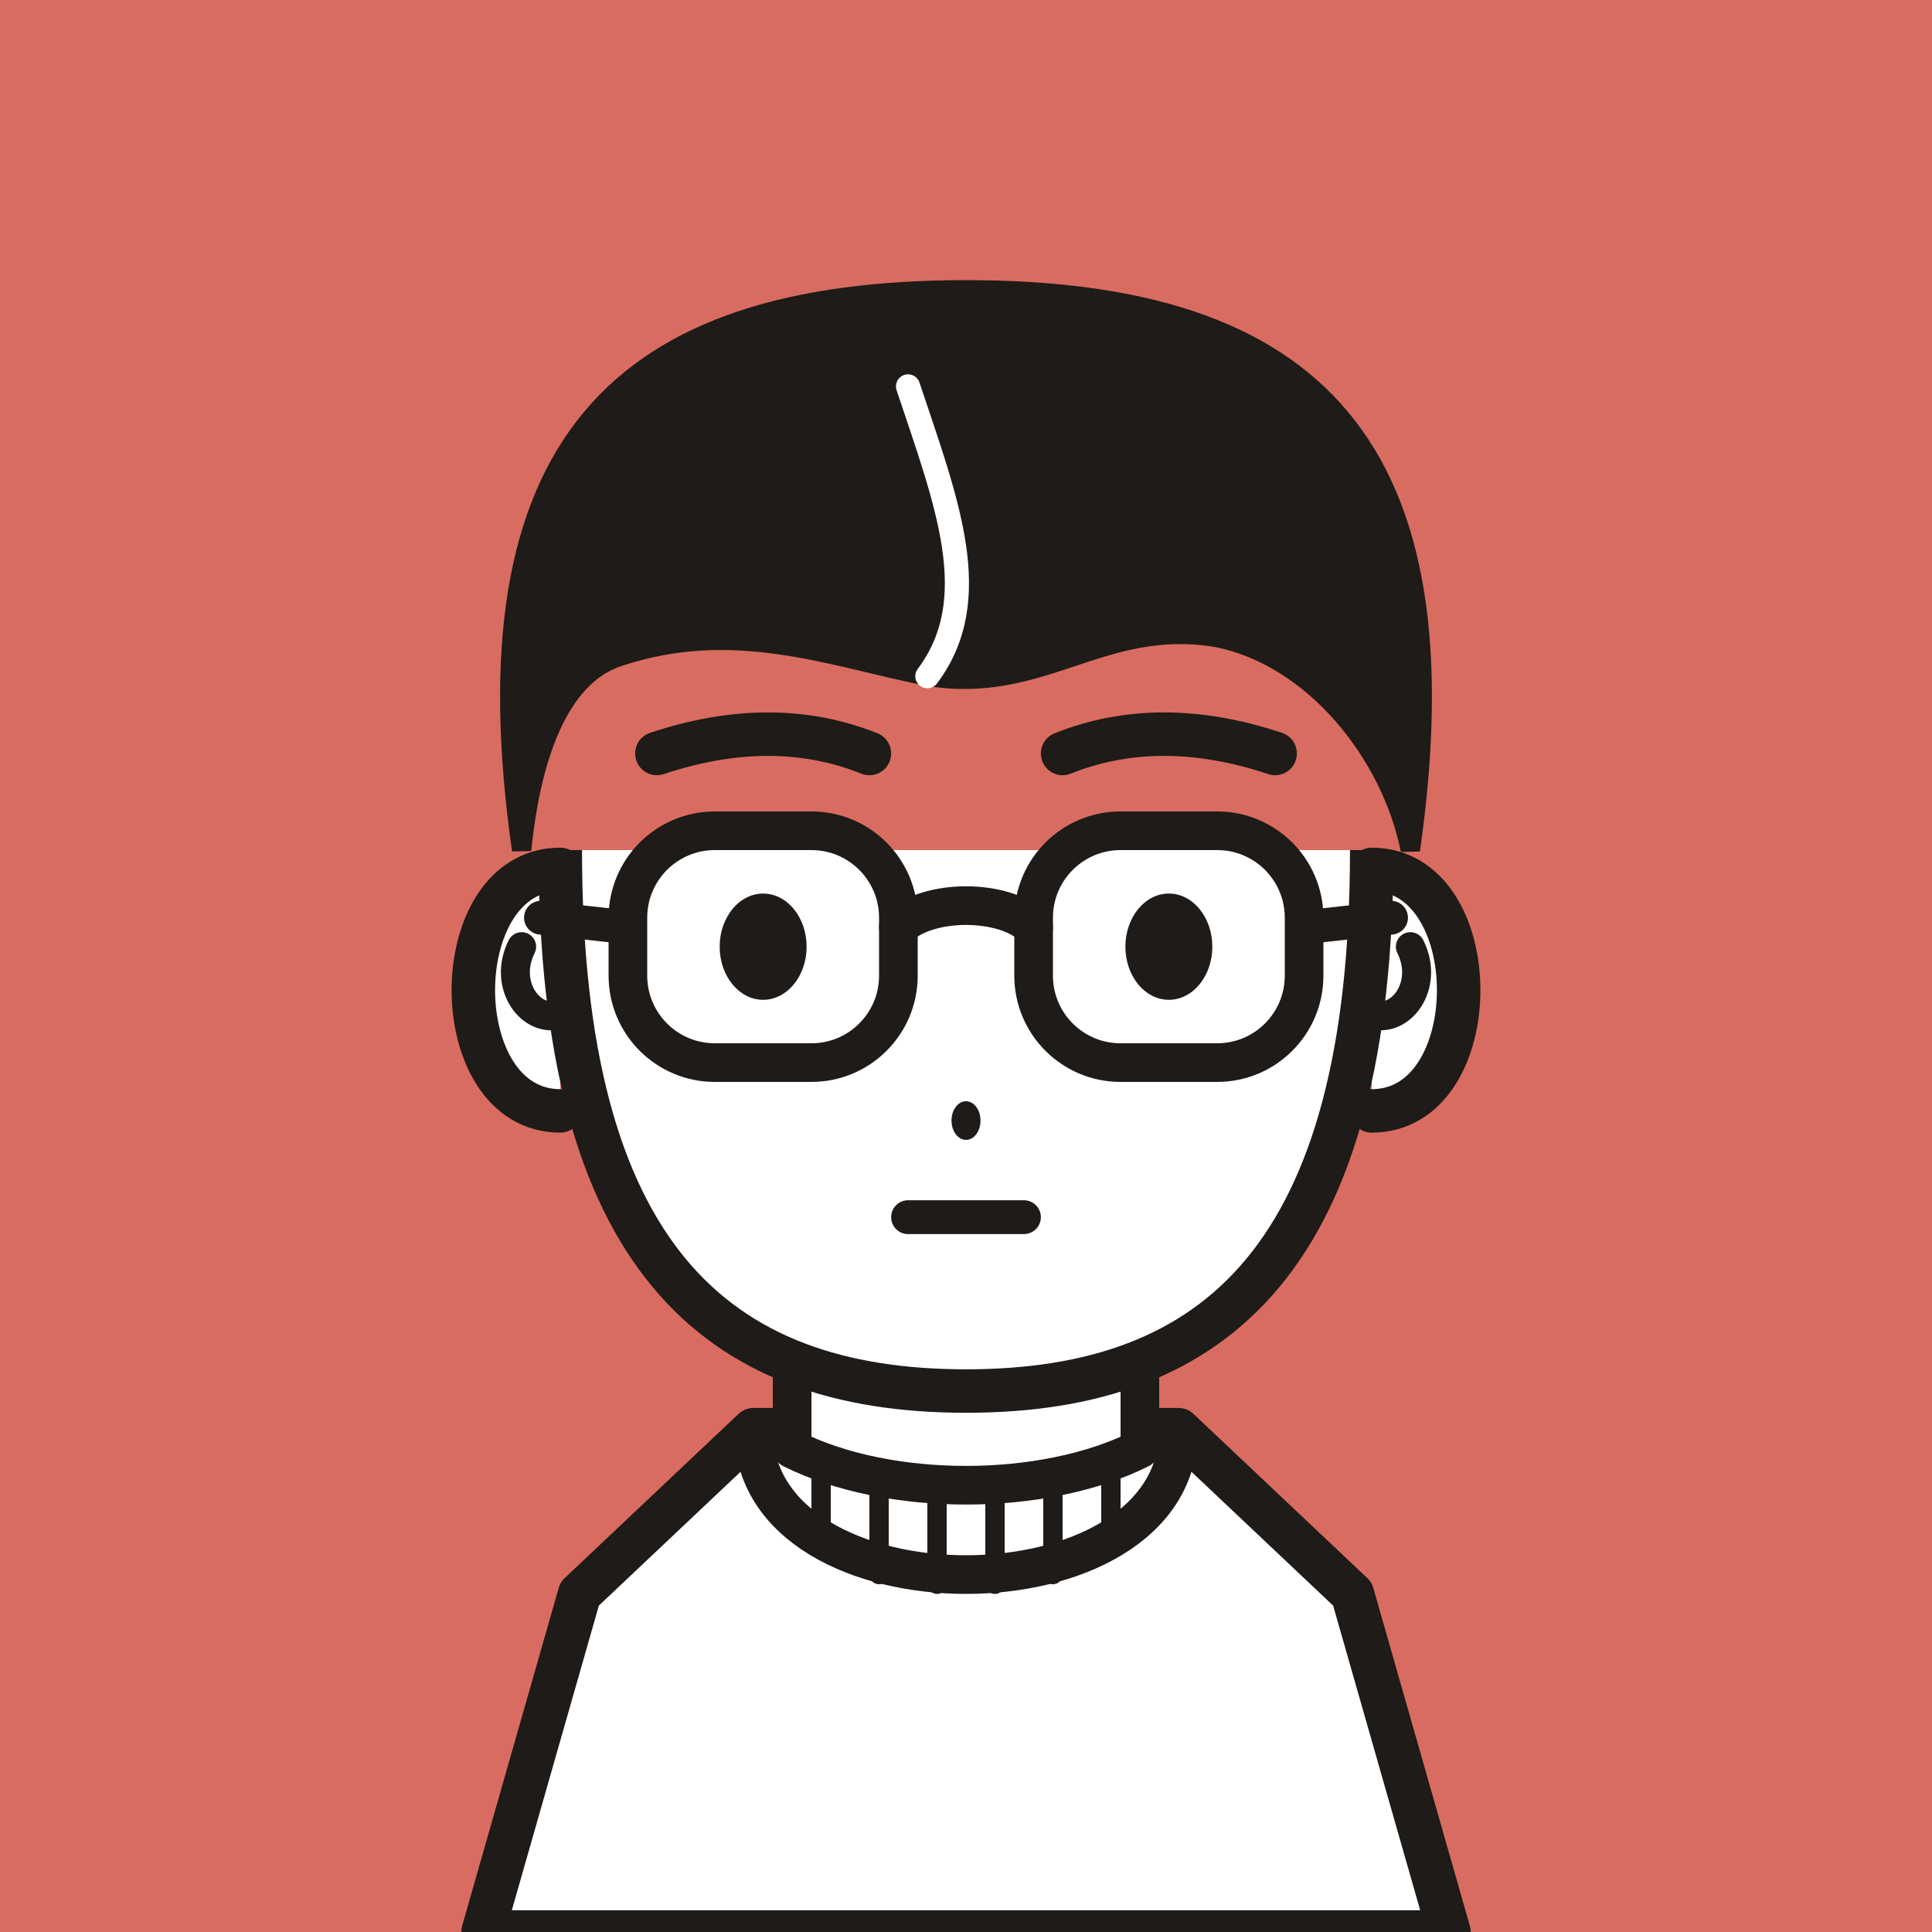
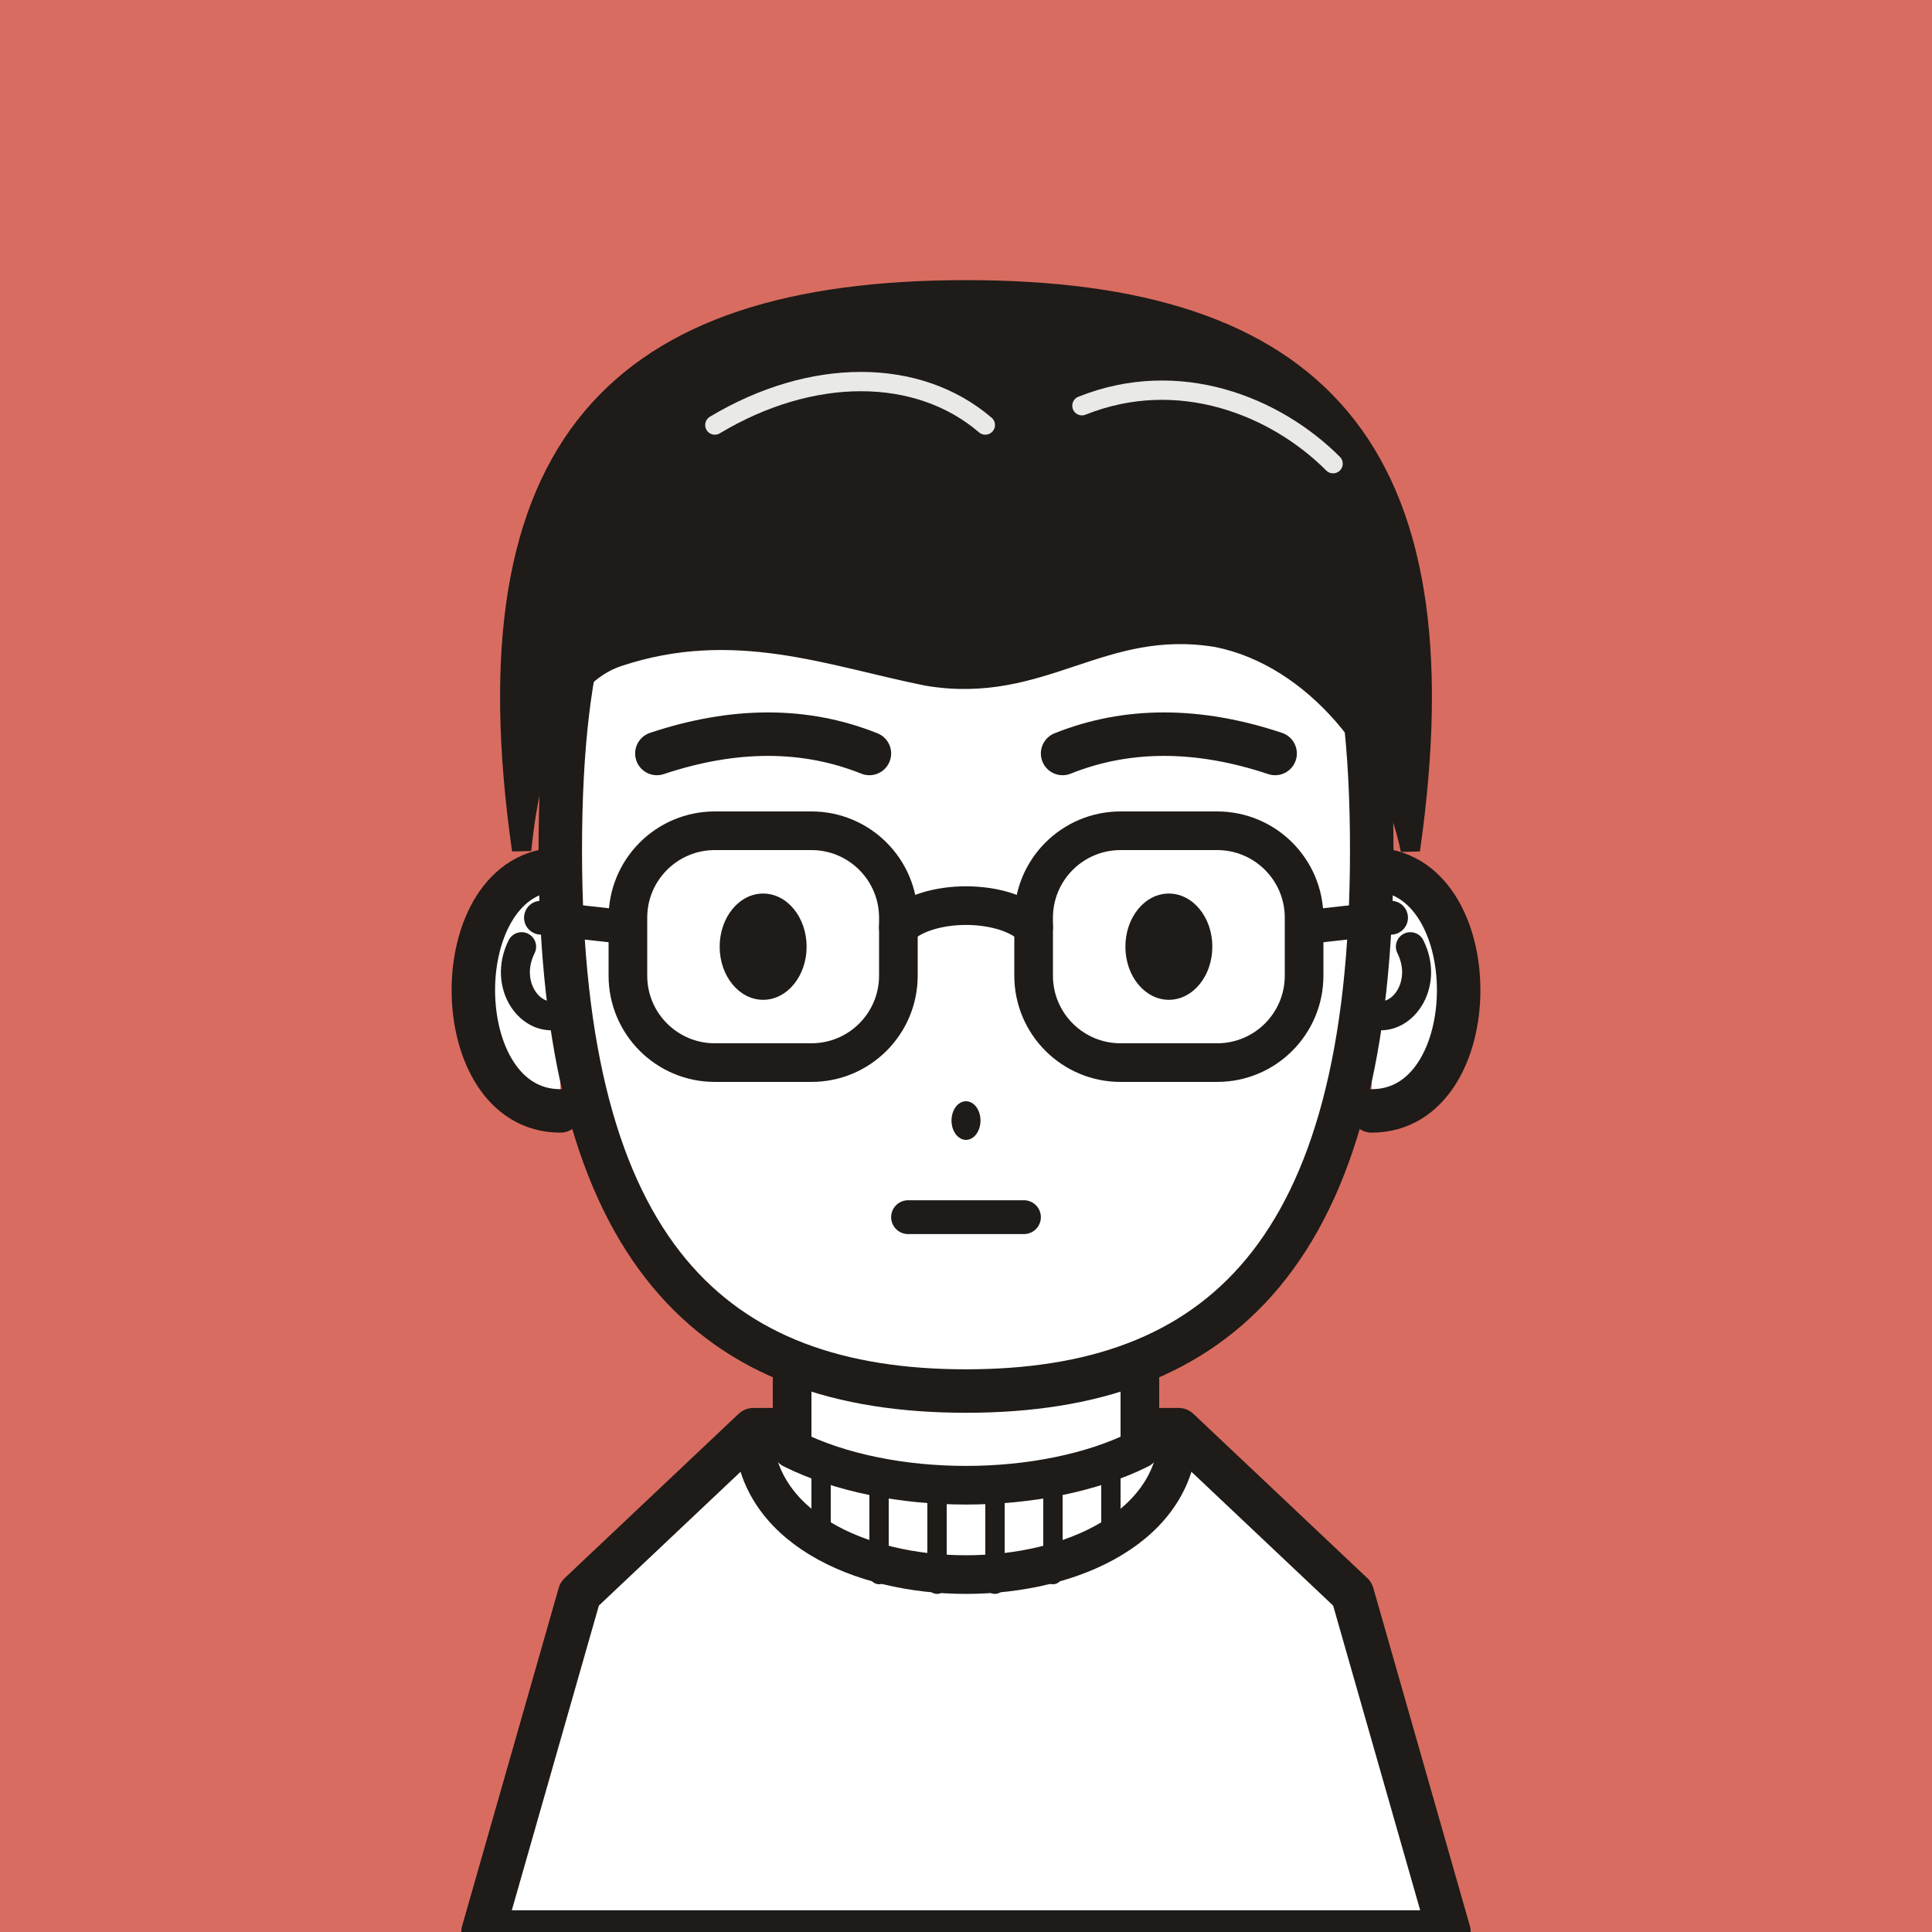
<svg xmlns="http://www.w3.org/2000/svg" viewBox="0 0 200 200" width="100%" height="100%">
  <rect width="200" height="200" fill="#d96c60" />
  <path d="M 50,200 L 60,165 L 78,148 L 122,148 L 140,165 L 150,200 Z" fill="#ffffff" stroke="#1e1b18" stroke-width="4.5" stroke-linejoin="round" />
  <path d="M 78,148 C 78,168 122,168 122,148" fill="#ffffff" stroke="#1e1b18" stroke-width="4" stroke-linejoin="round" />
  <path d="M 85,152 L 85,160" stroke="#1e1b18" stroke-width="2" stroke-linecap="round" />
  <path d="M 91,154 L 91,163" stroke="#1e1b18" stroke-width="2" stroke-linecap="round" />
  <path d="M 97,155 L 97,164" stroke="#1e1b18" stroke-width="2" stroke-linecap="round" />
  <path d="M 103,155 L 103,164" stroke="#1e1b18" stroke-width="2" stroke-linecap="round" />
  <path d="M 109,154 L 109,163" stroke="#1e1b18" stroke-width="2" stroke-linecap="round" />
  <path d="M 115,152 L 115,160" stroke="#1e1b18" stroke-width="2" stroke-linecap="round" />
  <path d="M 82,118 L 82,150 C 92,155 108,155 118,150 L 118,118 Z" fill="#ffffff" stroke="#1e1b18" stroke-width="4" stroke-linejoin="round" />
  <path d="M 58,90 C 46,90 46,115 58,115" fill="#ffffff" stroke="#1e1b18" stroke-width="4.5" stroke-linecap="round" />
  <path d="M 54,98 C 52,102 55,106 58,105" fill="none" stroke="#1e1b18" stroke-width="3" stroke-linecap="round" />
  <path d="M 142,90 C 154,90 154,115 142,115" fill="#ffffff" stroke="#1e1b18" stroke-width="4.5" stroke-linecap="round" />
  <path d="M 146,98 C 148,102 145,106 142,105" fill="none" stroke="#1e1b18" stroke-width="3" stroke-linecap="round" />
-   <path d="M 58,88 C 58,130 74,144 100,144 C 126,144 142,130 142,88" fill="#ffffff" stroke="#1e1b18" stroke-width="4.5" stroke-linejoin="round" />
+   <path d="M 58,88 C 58,130 74,144 100,144 C 126,144 142,130 142,88 C 142,45 126,45 100,45 C 74,45 58,45 58,88 Z" fill="#ffffff" stroke="#1e1b18" stroke-width="4.5" stroke-linejoin="round" />
  <path d="M 54,88 C 48,46 64,30 100,30 C 136,30 152,46 146,88 C 144,78 136,68 126,66 C 114,64 108,72 96,70 C 86,68 76,64 64,68 C 58,70 55,78 54,88 Z" fill="#1e1b18" stroke="#1e1b18" stroke-width="2" />
-   <path d="M 94,40 C 98,52 102,62 96,70" fill="none" stroke="#ffffff" stroke-width="2.5" stroke-linecap="round" />
+   <path d="M 74,44 C 84,38 95,38 102,44" fill="none" stroke="#ffffff" stroke-width="2" stroke-linecap="round" opacity="0.9" />
+   <path d="M 112,42 C 122,38 132,42 138,48" fill="none" stroke="#ffffff" stroke-width="2" stroke-linecap="round" opacity="0.9" />
  <path d="M 68,78 Q 80,74 90,78" fill="none" stroke="#1e1b18" stroke-width="4.5" stroke-linecap="round" />
  <path d="M 110,78 Q 120,74 132,78" fill="none" stroke="#1e1b18" stroke-width="4.5" stroke-linecap="round" />
  <rect x="65" y="86" width="28" height="24" rx="9" fill="#ffffff" stroke="#1e1b18" stroke-width="4" />
  <rect x="107" y="86" width="28" height="24" rx="9" fill="#ffffff" stroke="#1e1b18" stroke-width="4" />
  <path d="M 93,96 C 96,93 104,93 107,96" fill="none" stroke="#1e1b18" stroke-width="4" stroke-linecap="round" />
  <path d="M 65,96 L 56,95" stroke="#1e1b18" stroke-width="3.5" stroke-linecap="round" />
  <path d="M 135,96 L 144,95" stroke="#1e1b18" stroke-width="3.5" stroke-linecap="round" />
  <ellipse cx="79" cy="98" rx="4.5" ry="5.5" fill="#1e1b18" />
  <ellipse cx="121" cy="98" rx="4.5" ry="5.5" fill="#1e1b18" />
  <ellipse cx="100" cy="116" rx="1.5" ry="2" fill="#1e1b18" />
  <path d="M 94,126 L 106,126" stroke="#1e1b18" stroke-width="3.5" stroke-linecap="round" />
</svg>
